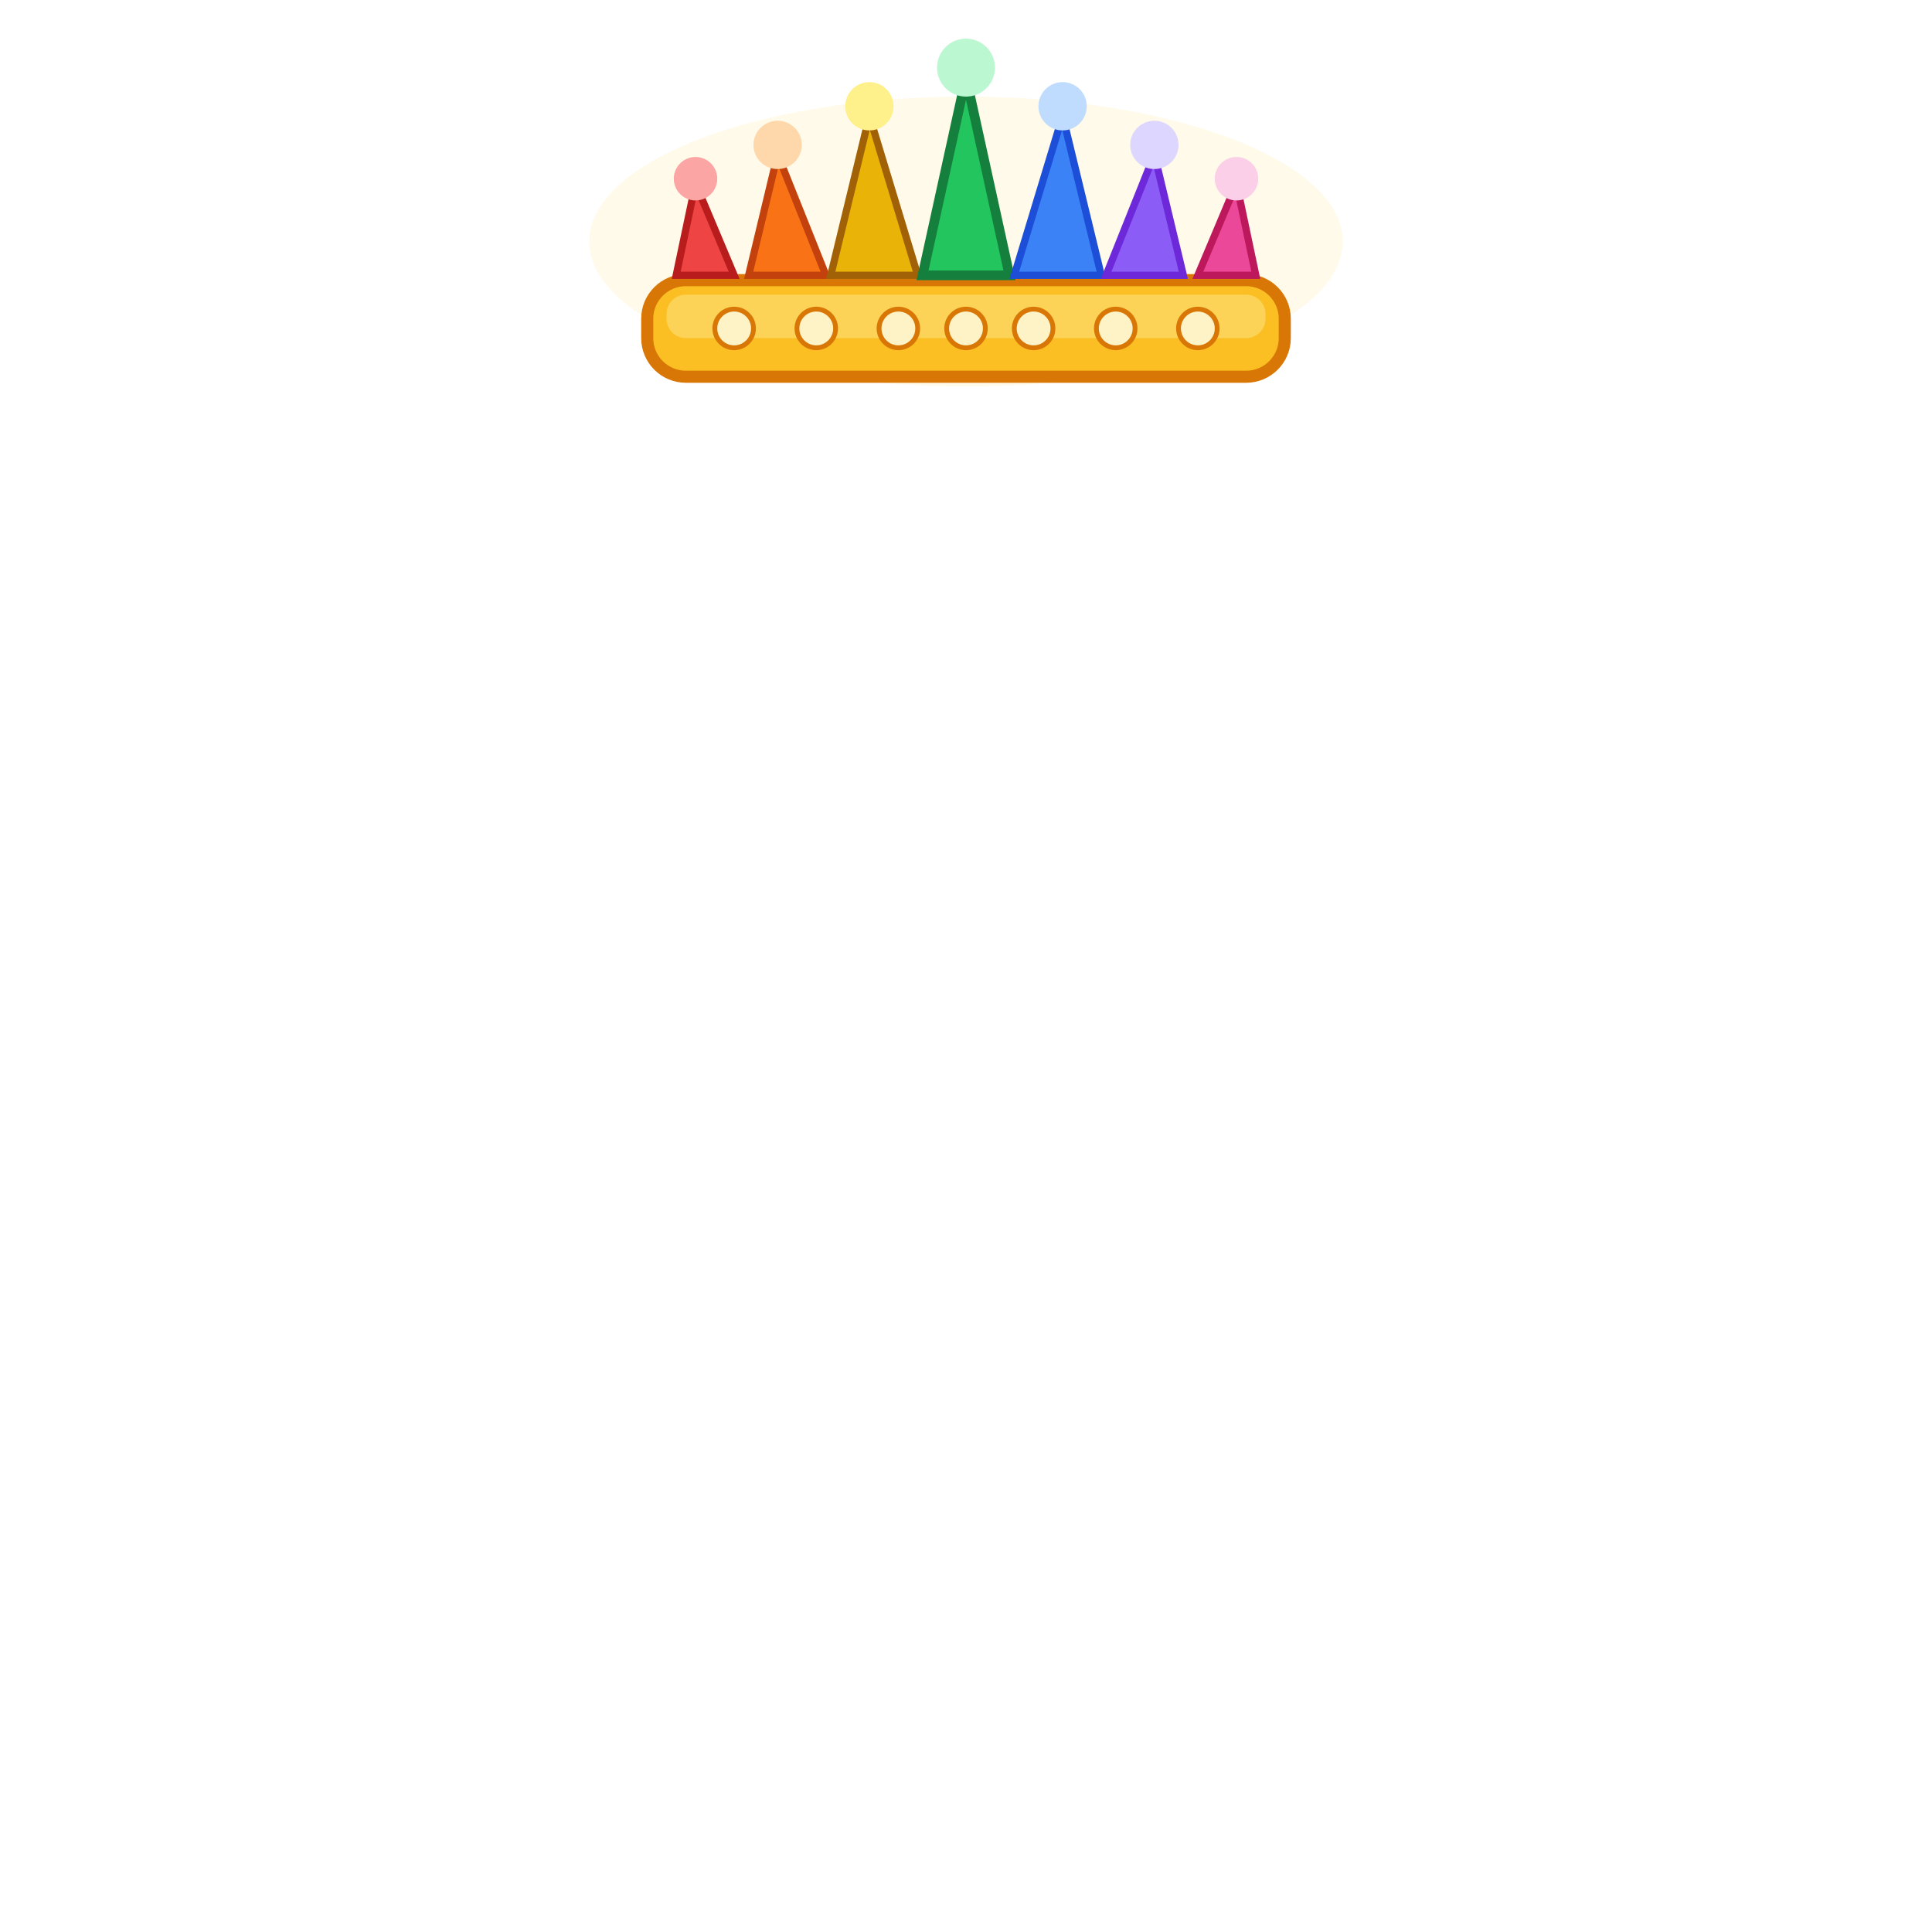
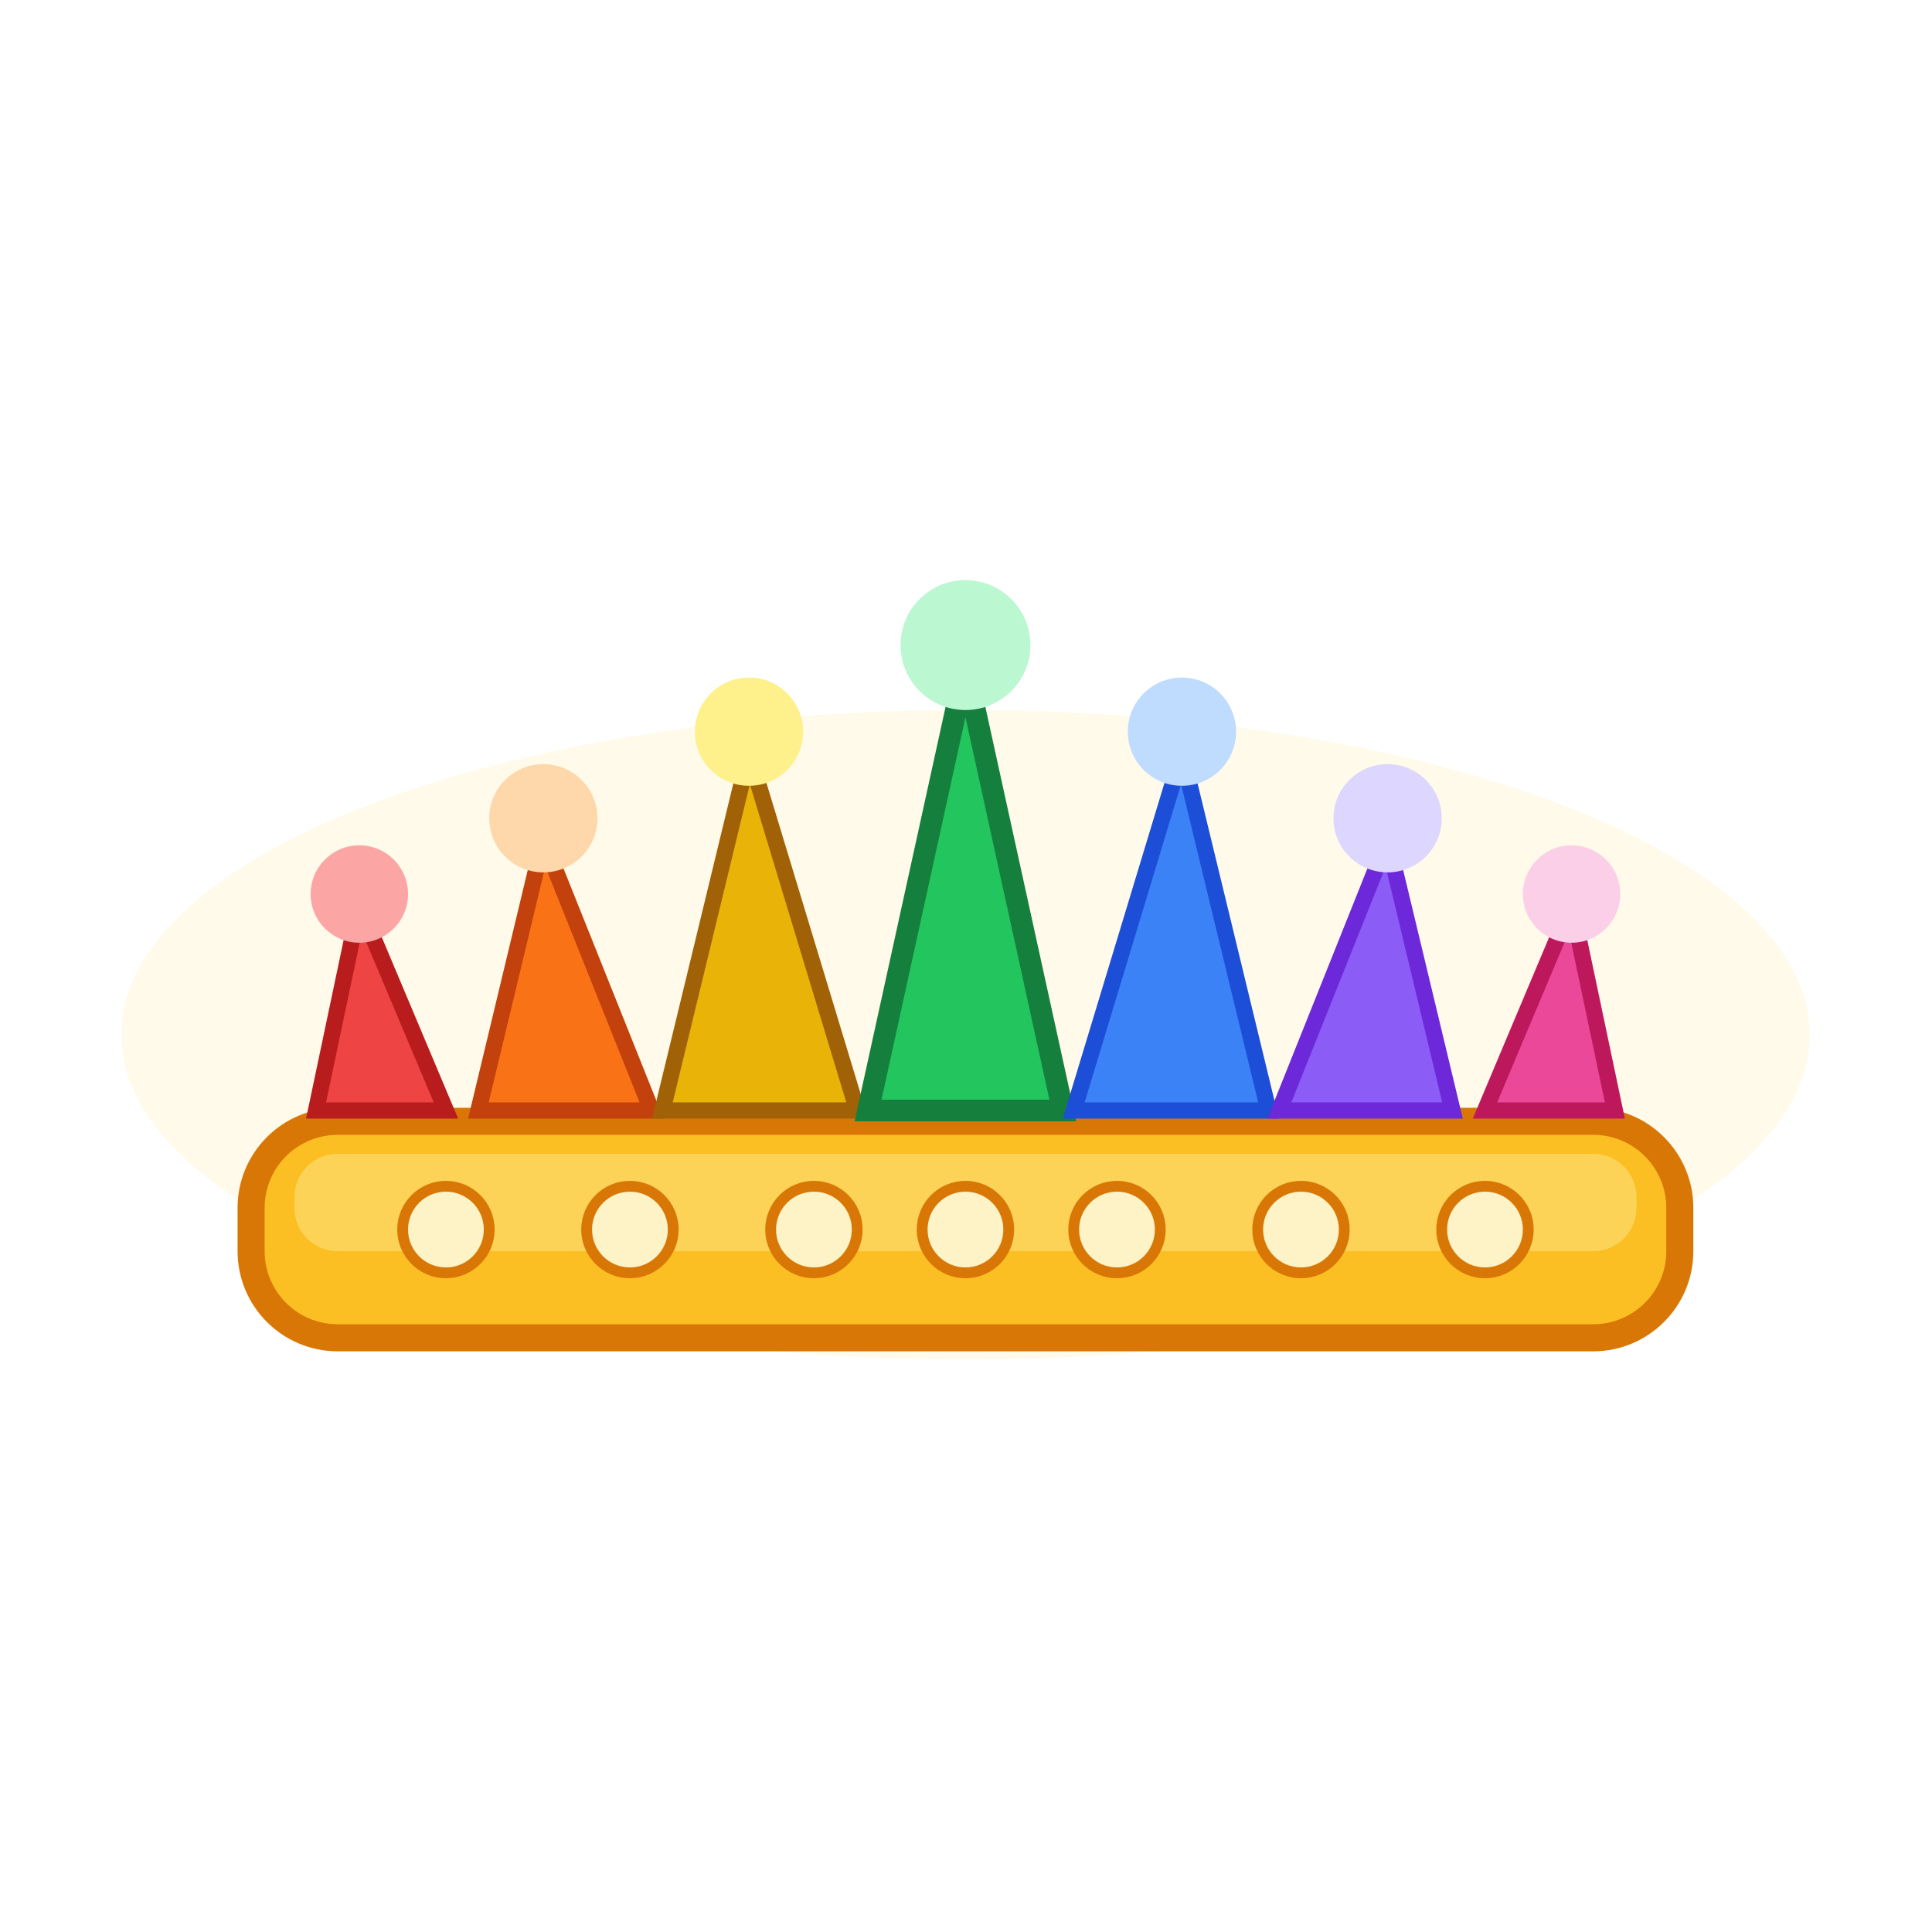
- <svg xmlns="http://www.w3.org/2000/svg" viewBox="0 0 400 400">
+ <svg xmlns="http://www.w3.org/2000/svg" viewBox="110.8 -45.6 178.5 178.5">
  <ellipse cx="200" cy="50" rx="78" ry="30" fill="#FEF3C7" opacity="0.4" />
  <rect x="134" y="58" width="132" height="20" rx="8" fill="#FBBF24" stroke="#D97706" stroke-width="2.5" />
  <rect x="138" y="61" width="124" height="9" rx="4" fill="#FDE68A" opacity="0.5" />
  <circle cx="152" cy="68" r="4" fill="#FEF3C7" stroke="#D97706" stroke-width="1" />
  <circle cx="169" cy="68" r="4" fill="#FEF3C7" stroke="#D97706" stroke-width="1" />
  <circle cx="186" cy="68" r="4" fill="#FEF3C7" stroke="#D97706" stroke-width="1" />
  <circle cx="200" cy="68" r="4" fill="#FEF3C7" stroke="#D97706" stroke-width="1" />
  <circle cx="214" cy="68" r="4" fill="#FEF3C7" stroke="#D97706" stroke-width="1" />
  <circle cx="231" cy="68" r="4" fill="#FEF3C7" stroke="#D97706" stroke-width="1" />
  <circle cx="248" cy="68" r="4" fill="#FEF3C7" stroke="#D97706" stroke-width="1" />
  <path d="M140,57 L144,38 L152,57Z" fill="#EF4444" stroke="#B91C1C" stroke-width="1.5" />
  <path d="M155,57 L161,32 L171,57Z" fill="#F97316" stroke="#C2410C" stroke-width="1.5" />
  <path d="M172,57 L180,24 L190,57Z" fill="#EAB308" stroke="#A16207" stroke-width="1.5" />
  <path d="M191,57 L200,16 L209,57Z" fill="#22C55E" stroke="#15803D" stroke-width="2" />
  <path d="M210,57 L220,24 L228,57Z" fill="#3B82F6" stroke="#1D4ED8" stroke-width="1.5" />
  <path d="M229,57 L239,32 L245,57Z" fill="#8B5CF6" stroke="#6D28D9" stroke-width="1.5" />
  <path d="M248,57 L256,38 L260,57Z" fill="#EC4899" stroke="#BE185D" stroke-width="1.5" />
  <circle cx="144" cy="37" r="4.5" fill="#FCA5A5" />
  <circle cx="161" cy="30" r="5" fill="#FED7AA" />
  <circle cx="180" cy="22" r="5" fill="#FEF08A" />
  <circle cx="200" cy="14" r="6" fill="#BBF7D0" />
  <circle cx="220" cy="22" r="5" fill="#BFDBFE" />
  <circle cx="239" cy="30" r="5" fill="#DDD6FE" />
  <circle cx="256" cy="37" r="4.5" fill="#FBCFE8" />
</svg>
